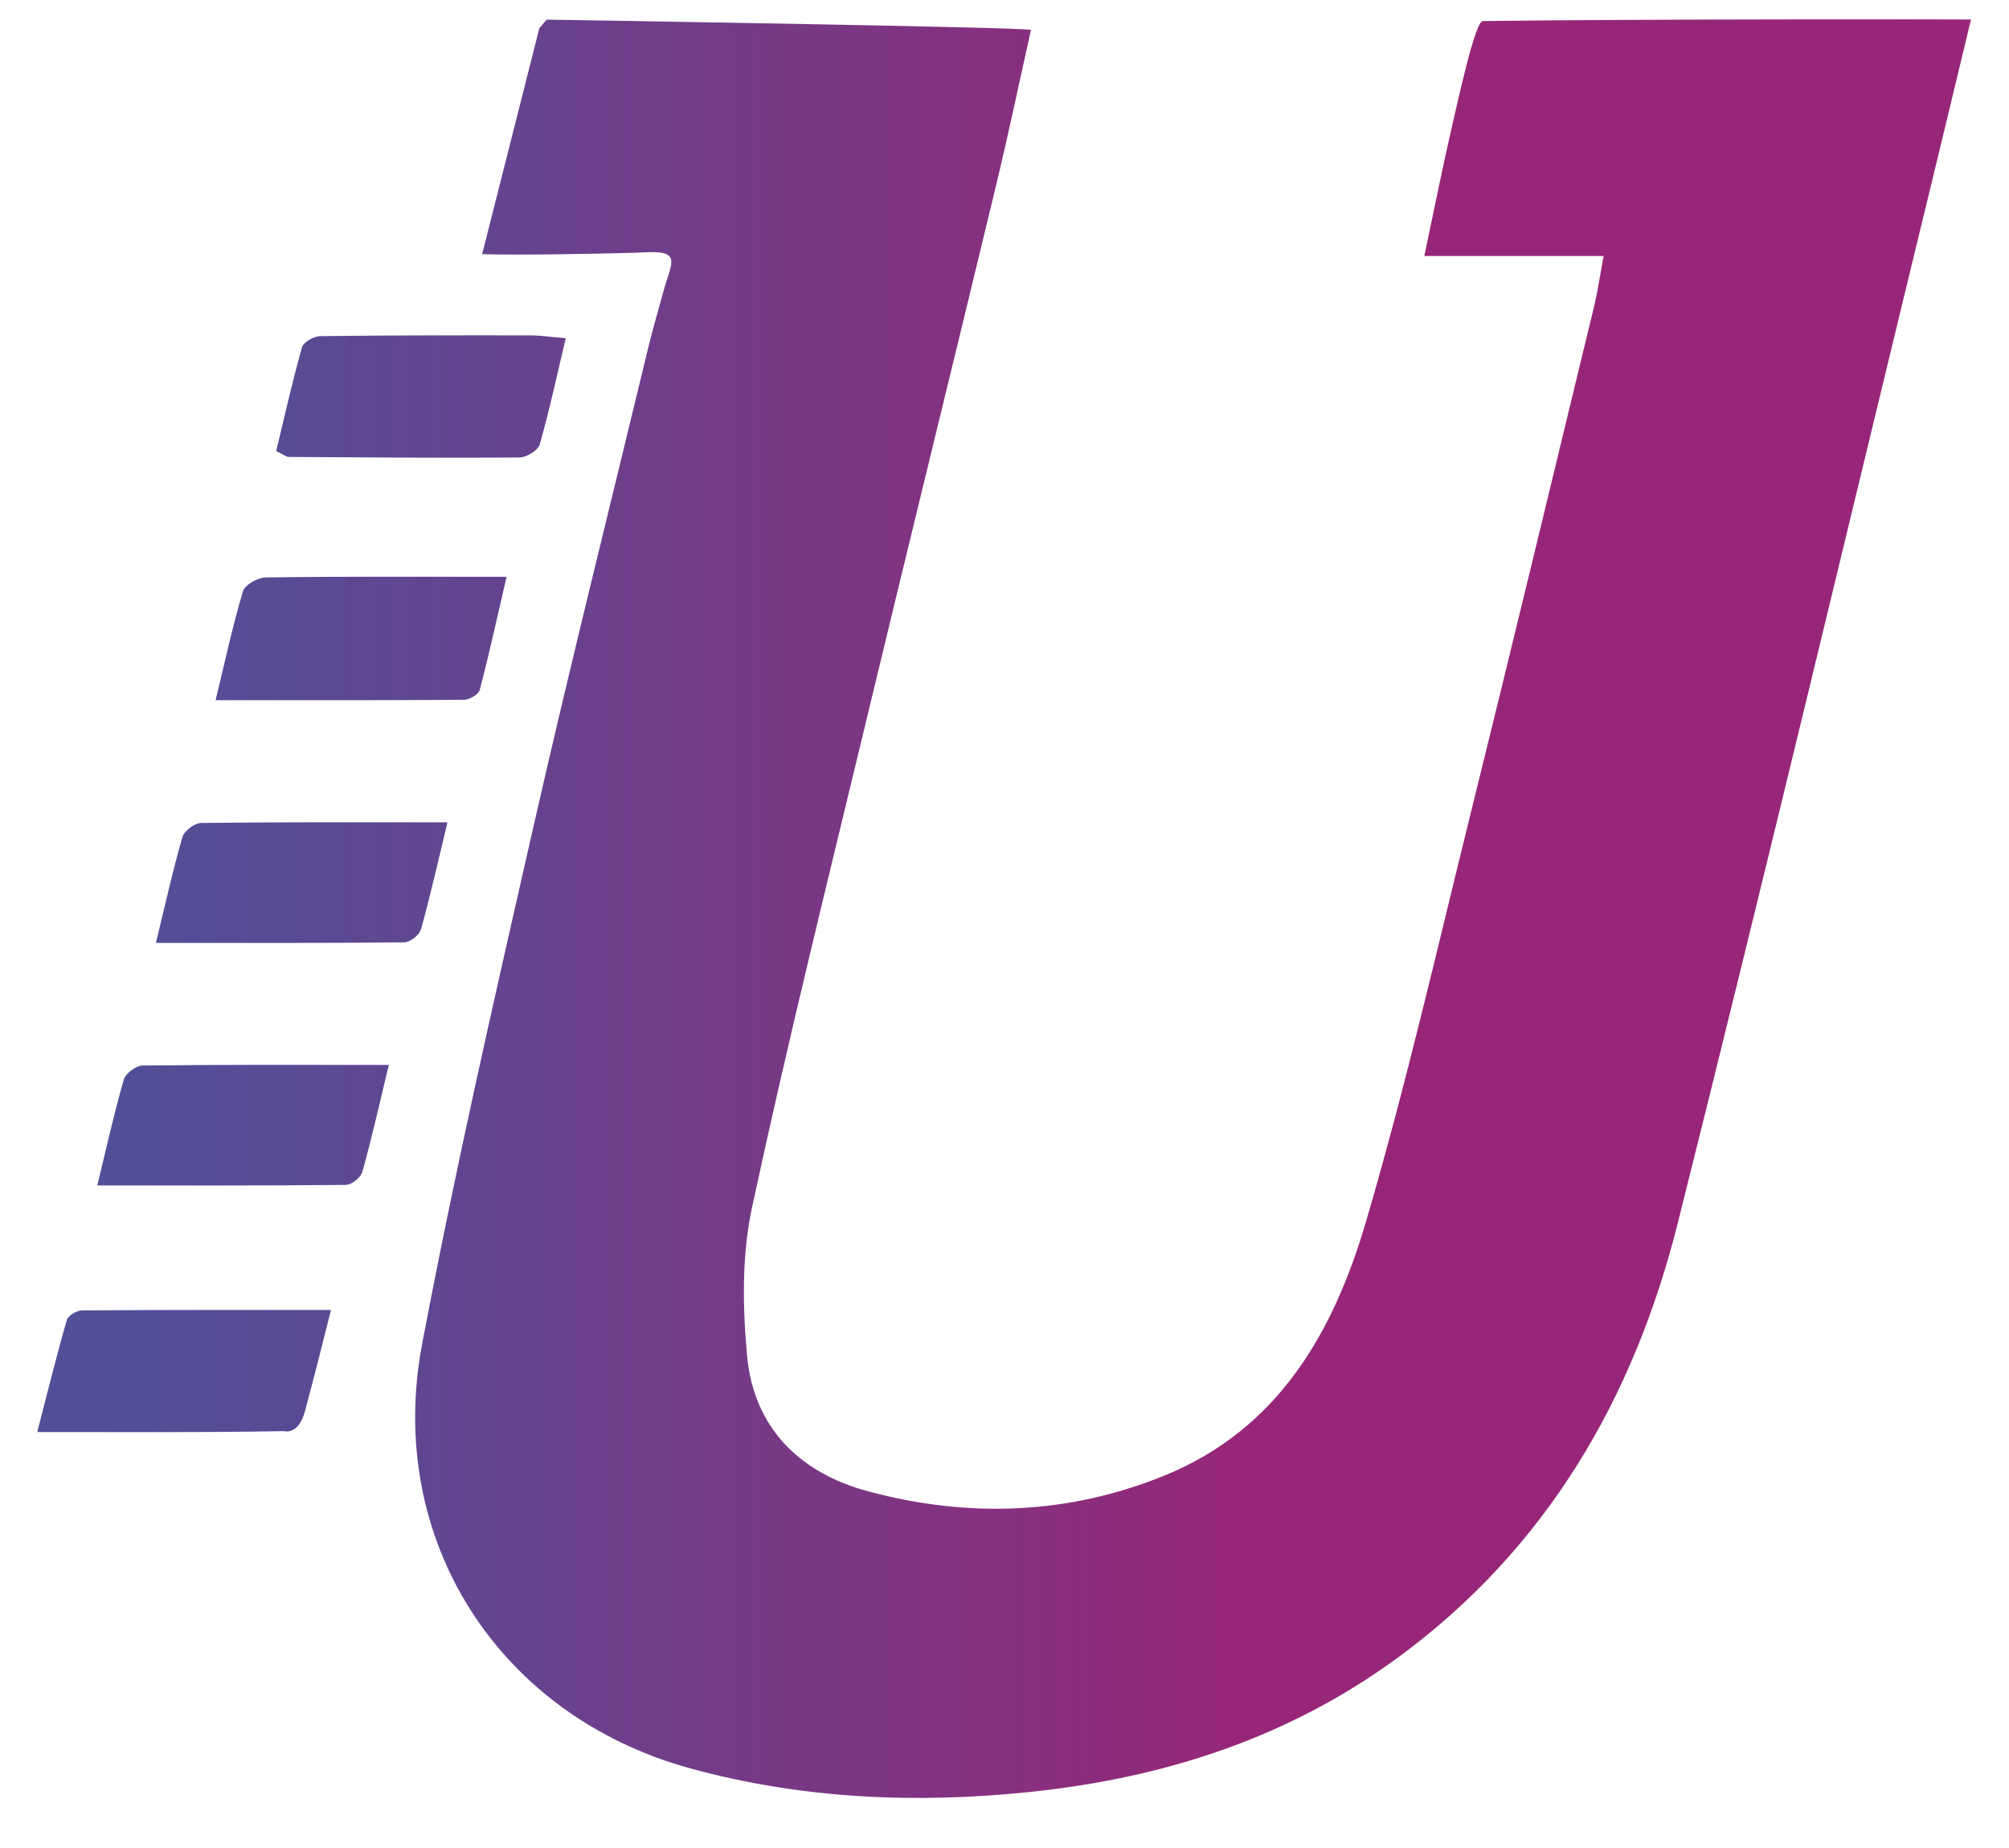
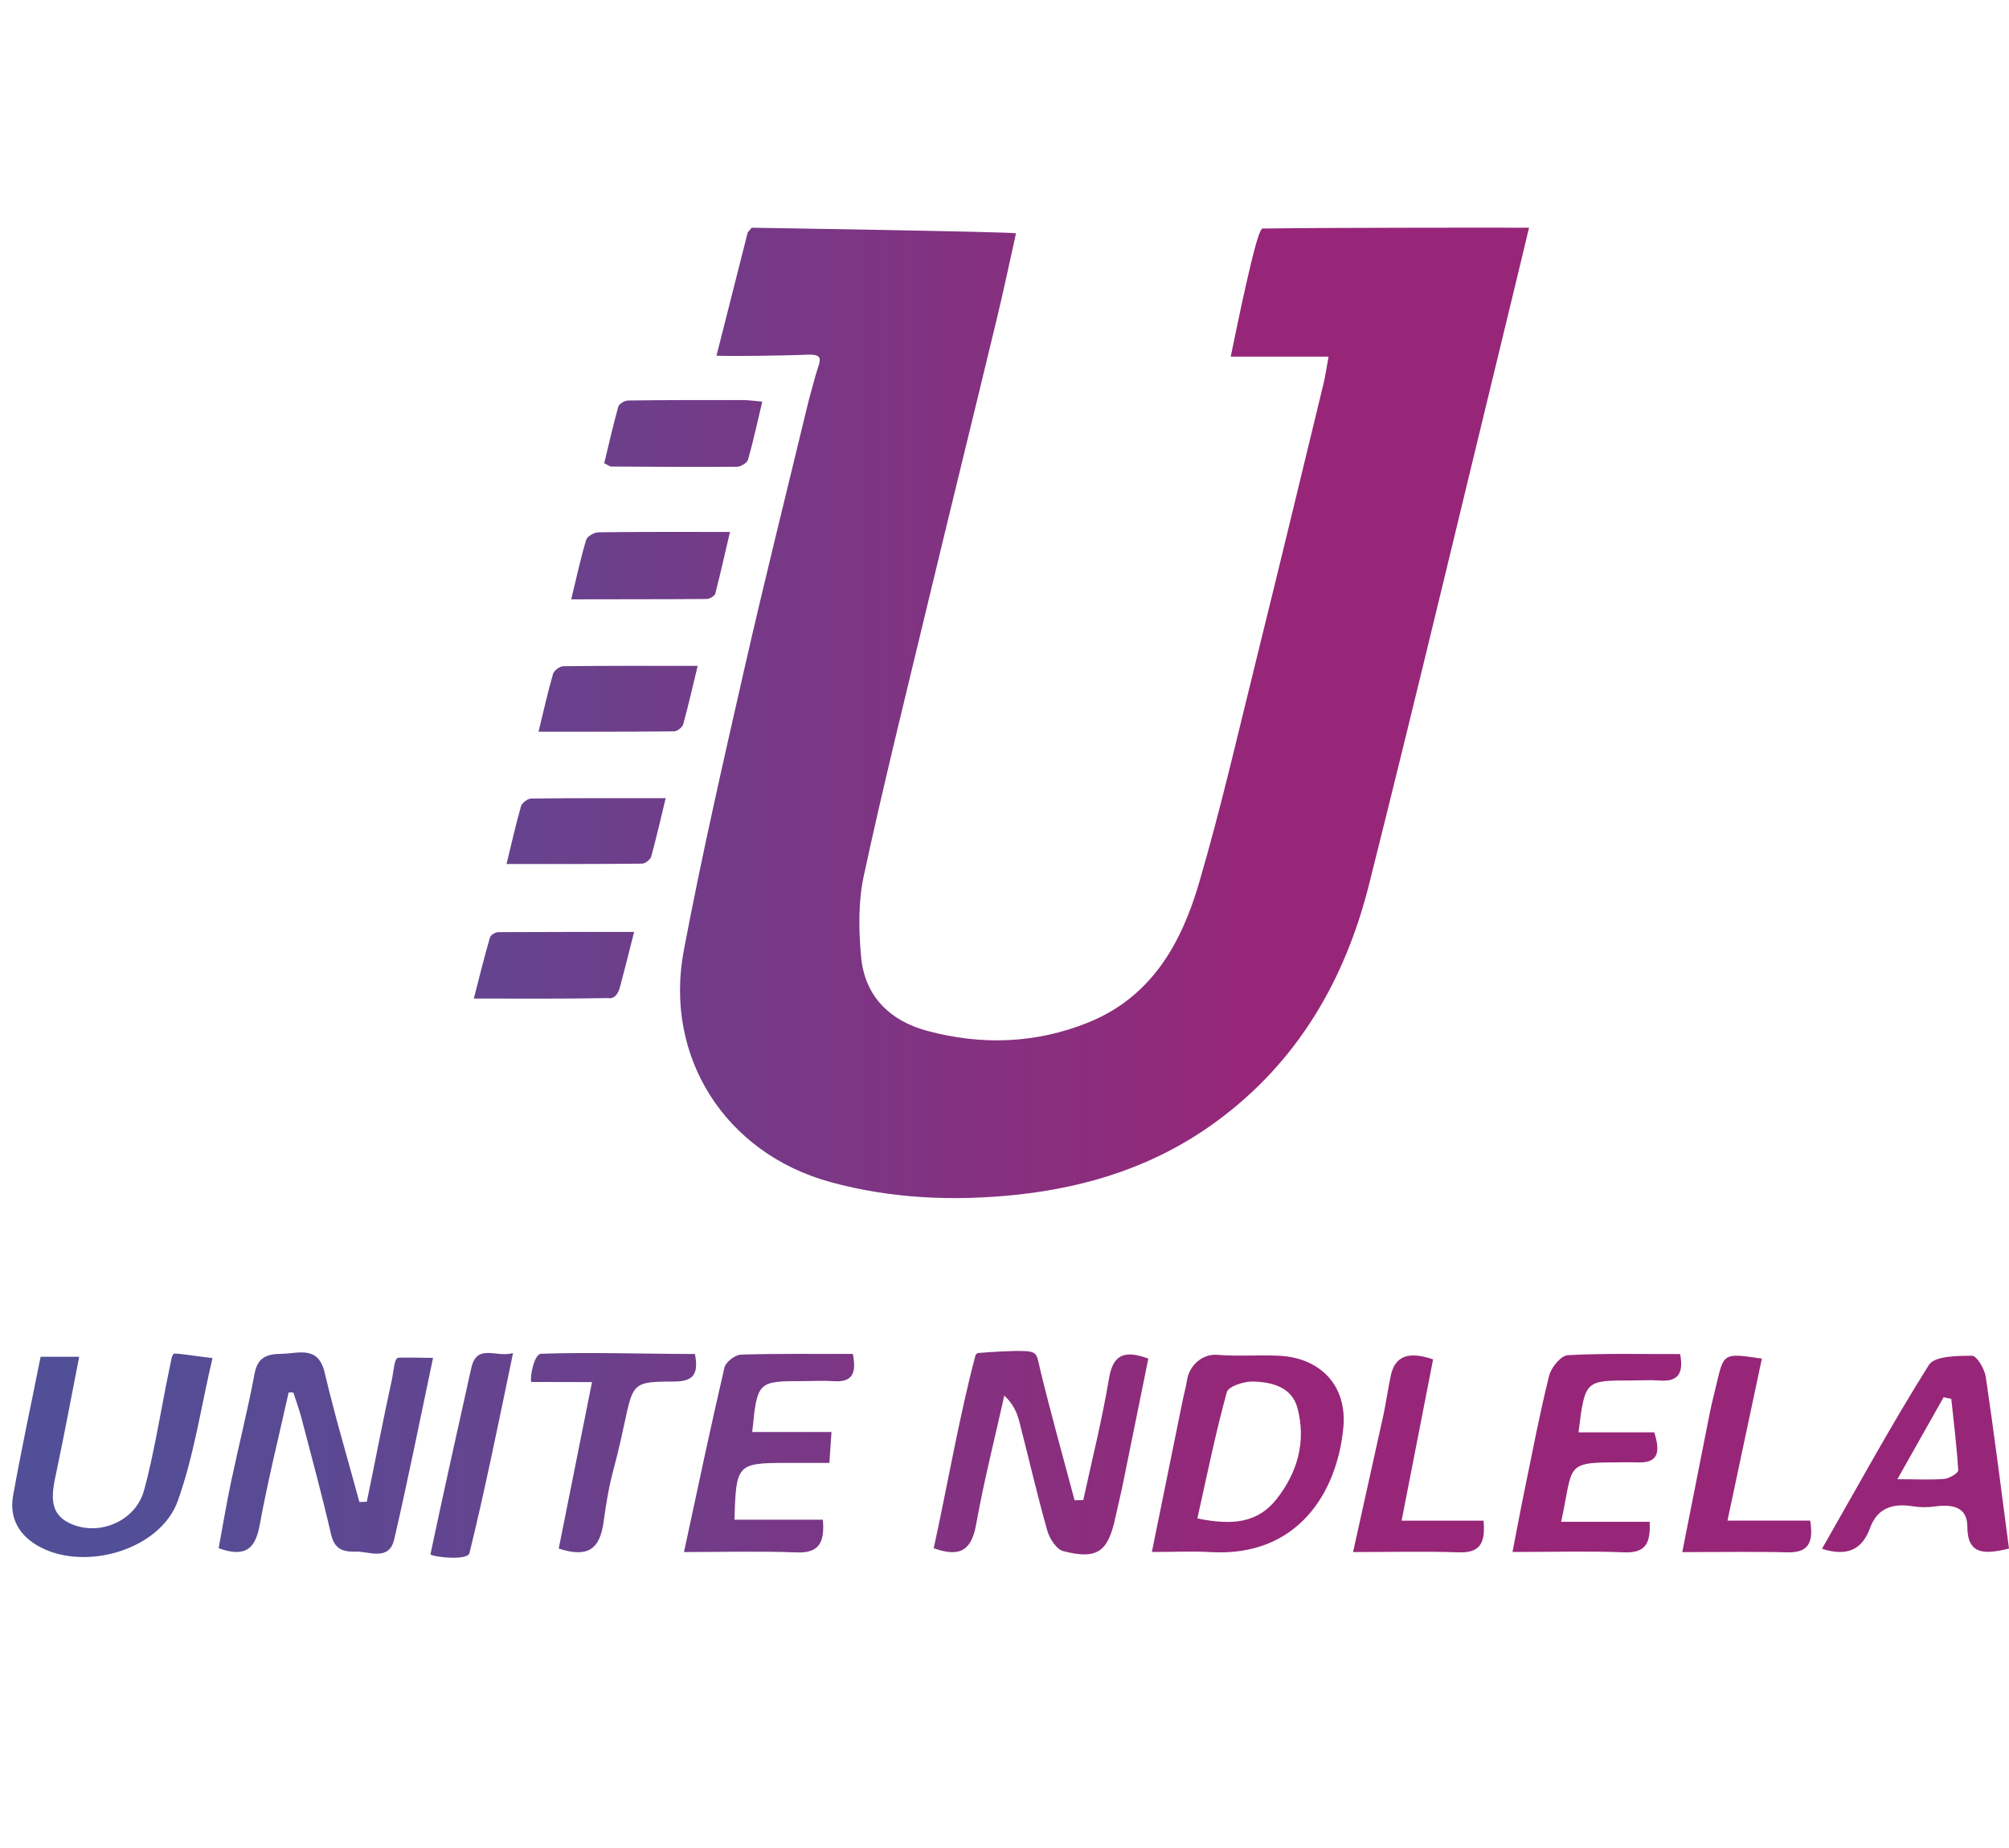
<svg xmlns="http://www.w3.org/2000/svg" version="1.1" id="Layer_1" x="0px" y="0px" viewBox="0 0 284.38 261.6" enable-background="new 0 0 284.38 261.6" xml:space="preserve">
-   <linearGradient id="SVGID_1_" gradientUnits="userSpaceOnUse" x1="18.785" y1="128.639" x2="281.233" y2="128.639">
+   <linearGradient id="SVGID_1_" gradientUnits="userSpaceOnUse" x1="15.678" y1="135.616" x2="286.686" y2="135.616" gradientTransform="matrix(1 0 0 -1 0 262)">
    <stop offset="0" style="stop-color:#514F97" />
    <stop offset="0.177" style="stop-color:#624590" />
    <stop offset="0.525" style="stop-color:#8D2C7C" />
    <stop offset="0.596" style="stop-color:#972678" />
  </linearGradient>
-   <path fill="url(#SVGID_1_)" d="M279,2.76c-1.61,6.66-3.27,13.64-4.84,20.1c-12.19,50.11-24.12,100.29-36.67,150.31  c-6.21,24.74-18.53,46.01-39.53,61.44c-15.52,11.4-33.07,17.09-52.11,19.08c-16.29,1.7-32.36,0.99-48.13-3.33  c-27.16-7.45-43.22-32.42-37.96-60.13c4.65-24.52,10.21-48.87,15.75-73.2c5.18-22.76,10.85-45.4,16.32-68.09  c0.64-2.64,1.43-5.25,2.13-7.87c0.53-2,1.58-4.07,0.77-4.82c-0.86-0.8-2.9-0.52-5.05-0.46c-4.65,0.13-16.23,0.36-21.43,0.19  l8.09-31.97l1.04-1.23c0.74,0,67.3,1.06,68.56,1.45c-1.66,7.42-3.19,14.72-4.93,21.97c-6.07,25.2-12.27,50.37-18.33,75.58  c-5.54,23.03-11.25,46.02-16.23,69.17c-1.45,6.74-1.34,14.04-0.7,20.97c0.93,10.21,7.46,16.61,17.09,19.2  c14.12,3.8,28.23,3.36,41.92-2.19c16.26-6.59,24.03-20.41,28.6-35.98c5.68-19.34,10.17-39.04,15.02-58.62  c5.85-23.63,11.54-47.3,17.27-70.96c0.48-1.99,0.77-4.03,1.35-7.13c-8.72,0-16.67,0-25.38,0c1.4-6.62,2.56-12.49,3.91-18.33  c0.94-4.05,3.29-14.91,4.36-14.93C232.25,2.69,277.57,2.73,279,2.76z M65.71,99.07c0.76-0.01,2.03-0.76,2.2-1.4  c1.35-5.14,2.48-10.34,3.8-16.01c-12.05,0-23.08-0.06-34.1,0.09c-1.12,0.01-2.94,1.04-3.22,1.97c-1.45,4.83-2.51,9.78-3.87,15.41  C42.76,99.13,54.23,99.16,65.71,99.07z M20.17,150.85c-0.92,0.01-2.4,1.12-2.65,2c-1.36,4.71-2.42,9.52-3.75,14.98  c12.21,0,23.7,0.04,35.19-0.08c0.81-0.01,2.11-1.04,2.33-1.83c1.35-4.84,2.45-9.76,3.75-15.15  C42.87,150.76,31.52,150.72,20.17,150.85z M11.59,185.52c-0.74,0.01-1.95,0.74-2.13,1.36c-1.44,4.98-2.68,10.02-4.19,15.86  c12.27,0,23.58,0.08,34.88-0.13c0.1,0,2.09,0.65,3.03-2.86c1.23-4.6,2.41-9.21,3.67-14.3C34.84,185.46,23.21,185.43,11.59,185.52z   M73.54,64.77c0.99-0.01,2.62-1.01,2.86-1.85c1.38-4.83,2.43-9.75,3.68-15.04c-2.21-0.18-3.61-0.4-5.02-0.4  c-9.92-0.01-19.84-0.02-29.75,0.11c-0.9,0.01-2.36,0.86-2.57,1.6c-1.37,4.87-2.47,9.81-3.65,14.67c0.99,0.46,1.4,0.83,1.82,0.83  C51.79,64.76,62.67,64.85,73.54,64.77z M59.59,131.57c1.35-4.84,2.45-9.76,3.75-15.15c-12.17,0-23.52-0.05-34.87,0.09  c-0.92,0.01-2.4,1.12-2.65,2c-1.36,4.71-2.42,9.52-3.75,14.98c12.21,0,23.7,0.04,35.19-0.08C58.07,133.39,59.37,132.36,59.59,131.57  z" />
+   <path fill="url(#SVGID_1_)" d="M216.44,32.24c-0.88,3.64-1.78,7.45-2.64,10.97c-6.65,27.34-13.16,54.72-20.01,82.02  c-3.39,13.5-10.11,25.11-21.57,33.52c-8.47,6.22-18.05,9.32-28.44,10.41c-8.89,0.92-17.66,0.54-26.27-1.82  c-14.82-4.07-23.58-17.7-20.71-32.81c2.53-13.38,5.57-26.67,8.59-39.94c2.83-12.42,5.92-24.77,8.9-37.15  c0.35-1.44,0.78-2.87,1.16-4.3c0.29-1.1,0.87-2.22,0.42-2.63c-0.47-0.44-1.58-0.29-2.75-0.25c-2.53,0.07-8.86,0.2-11.7,0.1  l4.42-17.45l0.57-0.67c0.4,0,36.72,0.58,37.41,0.79c-0.9,4.05-1.74,8.03-2.69,11.99c-3.31,13.75-6.7,27.49-10,41.24  c-3.02,12.57-6.14,25.11-8.86,37.74c-0.79,3.68-0.73,7.66-0.38,11.45c0.5,5.57,4.07,9.07,9.32,10.48c7.7,2.08,15.4,1.84,22.88-1.19  c8.88-3.6,13.11-11.13,15.61-19.64c3.1-10.55,5.55-21.31,8.2-31.99c3.19-12.9,6.3-25.81,9.43-38.72c0.27-1.09,0.42-2.2,0.73-3.9  c-4.76,0-9.1,0-13.85,0c0.76-3.61,1.4-6.82,2.13-10c0.51-2.21,1.8-8.13,2.38-8.14C190.93,32.2,215.66,32.23,216.44,32.24z   M100.05,84.8c0.42-0.01,1.1-0.42,1.2-0.76c0.73-2.81,1.35-5.64,2.08-8.73c-6.57,0-12.59-0.03-18.61,0.05  c-0.61,0.01-1.6,0.57-1.75,1.08c-0.79,2.64-1.37,5.33-2.11,8.41C87.53,84.83,93.79,84.85,100.05,84.8z M75.2,113.05  c-0.5,0.01-1.31,0.61-1.45,1.1c-0.74,2.57-1.32,5.19-2.05,8.17c6.67,0,12.93,0.02,19.2-0.05c0.44-0.01,1.15-0.57,1.28-1  c0.73-2.64,1.33-5.32,2.05-8.27C87.58,113,81.39,112.98,75.2,113.05z M70.52,131.97c-0.4,0.01-1.07,0.4-1.16,0.74  c-0.79,2.71-1.47,5.47-2.29,8.66c6.7,0,12.87,0.05,19.03-0.07c0.06,0,1.14,0.35,1.66-1.56c0.67-2.51,1.31-5.03,2-7.8  C83.2,131.94,76.86,131.93,70.52,131.97z M104.33,66.08c0.54-0.01,1.43-0.55,1.56-1.01c0.75-2.64,1.32-5.32,2.01-8.21  c-1.21-0.1-1.97-0.22-2.74-0.22c-5.41-0.01-10.83-0.01-16.24,0.06c-0.5,0.01-1.29,0.47-1.4,0.88c-0.74,2.66-1.35,5.35-1.99,8.01  c0.54,0.25,0.76,0.46,0.99,0.46C92.45,66.08,98.39,66.13,104.33,66.08z M96.71,102.54c0.73-2.64,1.33-5.32,2.05-8.27  c-6.64,0-12.84-0.03-19.03,0.05c-0.5,0.01-1.31,0.61-1.45,1.1c-0.74,2.57-1.32,5.19-2.05,8.17c6.67,0,12.93,0.02,19.2-0.05  C95.88,103.53,96.59,102.96,96.71,102.54z M55.46,195.38c-1.26,5.73-2.34,11.49-3.54,17.23c-0.57,0.02-0.47,0.01-1.05,0.03  c-1.64-6.09-3.46-12.13-4.9-18.27c-0.91-3.89-3.6-2.76-6.05-2.71c-2.28,0.04-3.46,0.52-3.91,2.93c-0.95,5.08-2.23,10.12-3.3,15.18  c-0.66,3.15-1.19,6.32-1.76,9.42c3.86,1.37,5.21,0.03,5.82-3.33c1.15-6.28,2.7-12.49,4.09-18.73c0.22,0.01,0.45,0.01,0.67,0.02  c0.37,1.18,0.81,2.34,1.12,3.52c1.44,5.5,2.93,10.99,4.21,16.54c0.48,2.06,1.6,2.52,3.48,2.46c1.9-0.06,4.73,1.4,5.46-1.73  c1.98-8.56,3.7-17.17,5.5-25.7c-2.98-0.04-3.26-0.06-4.87-0.03C55.78,192.24,55.77,193.95,55.46,195.38z M156.96,195.27  c-0.96,5.74-2.38,11.41-3.62,17.1c-0.67,0.02-0.56,0.01-1.23,0.03c-1.61-6.06-3.3-12.08-4.79-18.17c-0.57-2.31-0.34-2.85-2.23-2.95  c-1.75-0.09-5.2,0.15-6.6,0.27c-0.25,0.02-0.37,0.24-0.42,0.38c-2.26,8.48-4.02,18.71-5.9,27.26c3.89,1.4,5.39,0.13,6.02-3.45  c1.09-6.1,2.63-12.11,3.97-18.16c1.31,1.21,1.81,2.45,2.14,3.73c1.32,5.13,2.51,10.3,3.95,15.4c0.32,1.12,1.3,2.65,2.26,2.89  c4.82,1.24,6.34,0.11,7.39-4.82c0.34-1.6,0.75-3.19,1.07-4.8c1.2-5.87,2.38-11.75,3.58-17.64  C159.02,191.05,157.52,191.85,156.96,195.27z M181.07,191.94c-2.89-0.14-5.82,0.11-8.71-0.13c-2.18-0.18-4.05,1.51-4.35,3.67  c-0.13,0.91-0.4,1.79-0.58,2.69c-1.42,6.99-2.84,13.98-4.38,21.55c3.17,0,5.79-0.13,8.4,0.02c12.15,0.68,17.81-8.32,18.7-17.58  C190.73,196.29,187.03,192.24,181.07,191.94z M180.72,212.21c-2.68,3.43-6.31,3.77-11.23,2.76c1.38-6.16,2.57-12.07,4.17-17.88  c0.21-0.8,2.38-1.52,3.64-1.5c2.71,0.05,5.58,0.76,6.37,3.79C184.9,204.06,183.69,208.42,180.72,212.21z M23.96,193.89  c-1.07,5.06-2.19,12.22-3.6,17.2c-1.16,4.09-5.9,6.26-9.85,4.83c-3.93-1.42-3.15-4.56-2.5-7.65c1.12-5.29,2.1-10.61,3.2-16.19H5.75  c-1.31,6.58-2.73,13.12-3.9,19.7c-0.57,3.2,0.92,5.69,3.78,7.22c6.55,3.49,17.08,0.37,19.54-6.52c2.31-6.46,3.33-13.54,4.91-20.21  c-2.82-0.34-4.45-0.62-5.29-0.64C24.33,191.61,24.31,192.23,23.96,193.89z M281.09,194.92c-0.17-1.12-1.27-2.98-1.93-2.98  c-2.09,0-5.31,0.03-6.11,1.29c-5.29,8.41-10.05,17.14-15.14,26.04c3.66,1.16,5.71,0.05,6.8-2.94c0.99-2.73,3.07-3.56,6.06-3.08  c1.05,0.17,2.13,0.17,3.17,0.02c2.63-0.35,4.53,0.19,4.54,2.83c0.02,4.02,2.35,3.99,5.9,3.14  C283.3,211.08,282.29,202.99,281.09,194.92z M275.25,209.37c-1.85,0.17-3.72,0.05-6.67,0.05c2.53-4.5,4.54-8.05,6.54-11.6  c0.56,0.12,0.53,0.11,1.09,0.22c0.36,3.38,0.78,6.74,0.98,10.12C277.22,208.54,275.96,209.29,275.25,209.37z M104.88,191.78  c-0.82,0.02-2.15,1.05-2.33,1.82c-1.97,8.45-3.75,16.94-5.73,26.13c5.81,0,10.85-0.15,15.88,0.05c3.07,0.13,4.08-1.18,3.78-4.63  h-12.51c0.2-7.81,0.4-8.01,7.1-8.04c2.01-0.01,4.01,0,6.33,0l0.3-4.37h-11.22c0.73-7.21,0.73-7.21,7.36-7.21  c1.39,0,2.79-0.09,4.17,0.01c2.68,0.19,3.25-1.16,2.71-3.86C115.44,191.7,110.16,191.61,104.88,191.78z M221.92,191.86  c-0.95,0.05-2.34,1.73-2.63,2.88c-1.34,5.37-2.37,10.83-3.49,16.26c-0.57,2.76-1.08,5.52-1.7,8.72c5.75,0,10.79-0.15,15.81,0.05  c2.96,0.12,3.77-1.22,3.6-4.32h-12.53c1.7-7.7,0.45-8.41,7.32-8.41c1.14,0,2.28-0.05,3.41,0c2.89,0.13,3.42-1.26,2.45-4.26h-10.72  c0.92-7.34,0.92-7.34,7.35-7.34c1.39,0,2.79-0.09,4.17,0.01c2.53,0.18,3.39-0.95,2.87-3.75  C232.49,191.72,227.19,191.57,221.92,191.86z M98.37,191.69c-6.74,0-15.1-0.28-21.77-0.03c-1.06,0.04-1.64,3.59-1.39,3.99  c2.46,0,5.69,0.02,8.59,0.02c-1.62,8.12-3.14,15.73-4.71,23.57c4.1,1.32,5.82,0.14,6.36-3.83c0.33-2.48,0.74-4.93,1.39-7.35  c3.27-12.24,1.13-12.44,8.57-12.47C98.19,195.6,98.91,194.49,98.37,191.69z M198.4,215.29c1.58-8.08,3.01-15.41,4.46-22.84  c-3.67-1.25-5.42-0.33-5.99,2.3c-0.25,1.12-0.76,4.26-1,5.38c-1.41,6.41-2.83,12.82-4.34,19.6c5.39,0,10.18-0.12,14.97,0.04  c2.91,0.1,3.81-1.2,3.5-4.48h-11.6V215.29z M244.53,215.28l4.87-22.94c-6.11-0.9-5.3-0.78-6.87,5.47c-0.17,0.69-0.34,1.39-0.48,2.09  c-1.27,6.38-2.52,12.74-3.92,19.84c5.58,0,10.22-0.09,14.86,0.03c2.95,0.07,3.75-1.29,3.25-4.49H244.53z M66.7,193.72  c-1.87,8.45-3.99,17.87-5.77,26.34c0.33,0.37,5.48,0.98,5.55-0.29c2.1-8.5,4.21-18.9,6.14-28.21C70.2,192.26,67.5,190.1,66.7,193.72  z" />
</svg>
